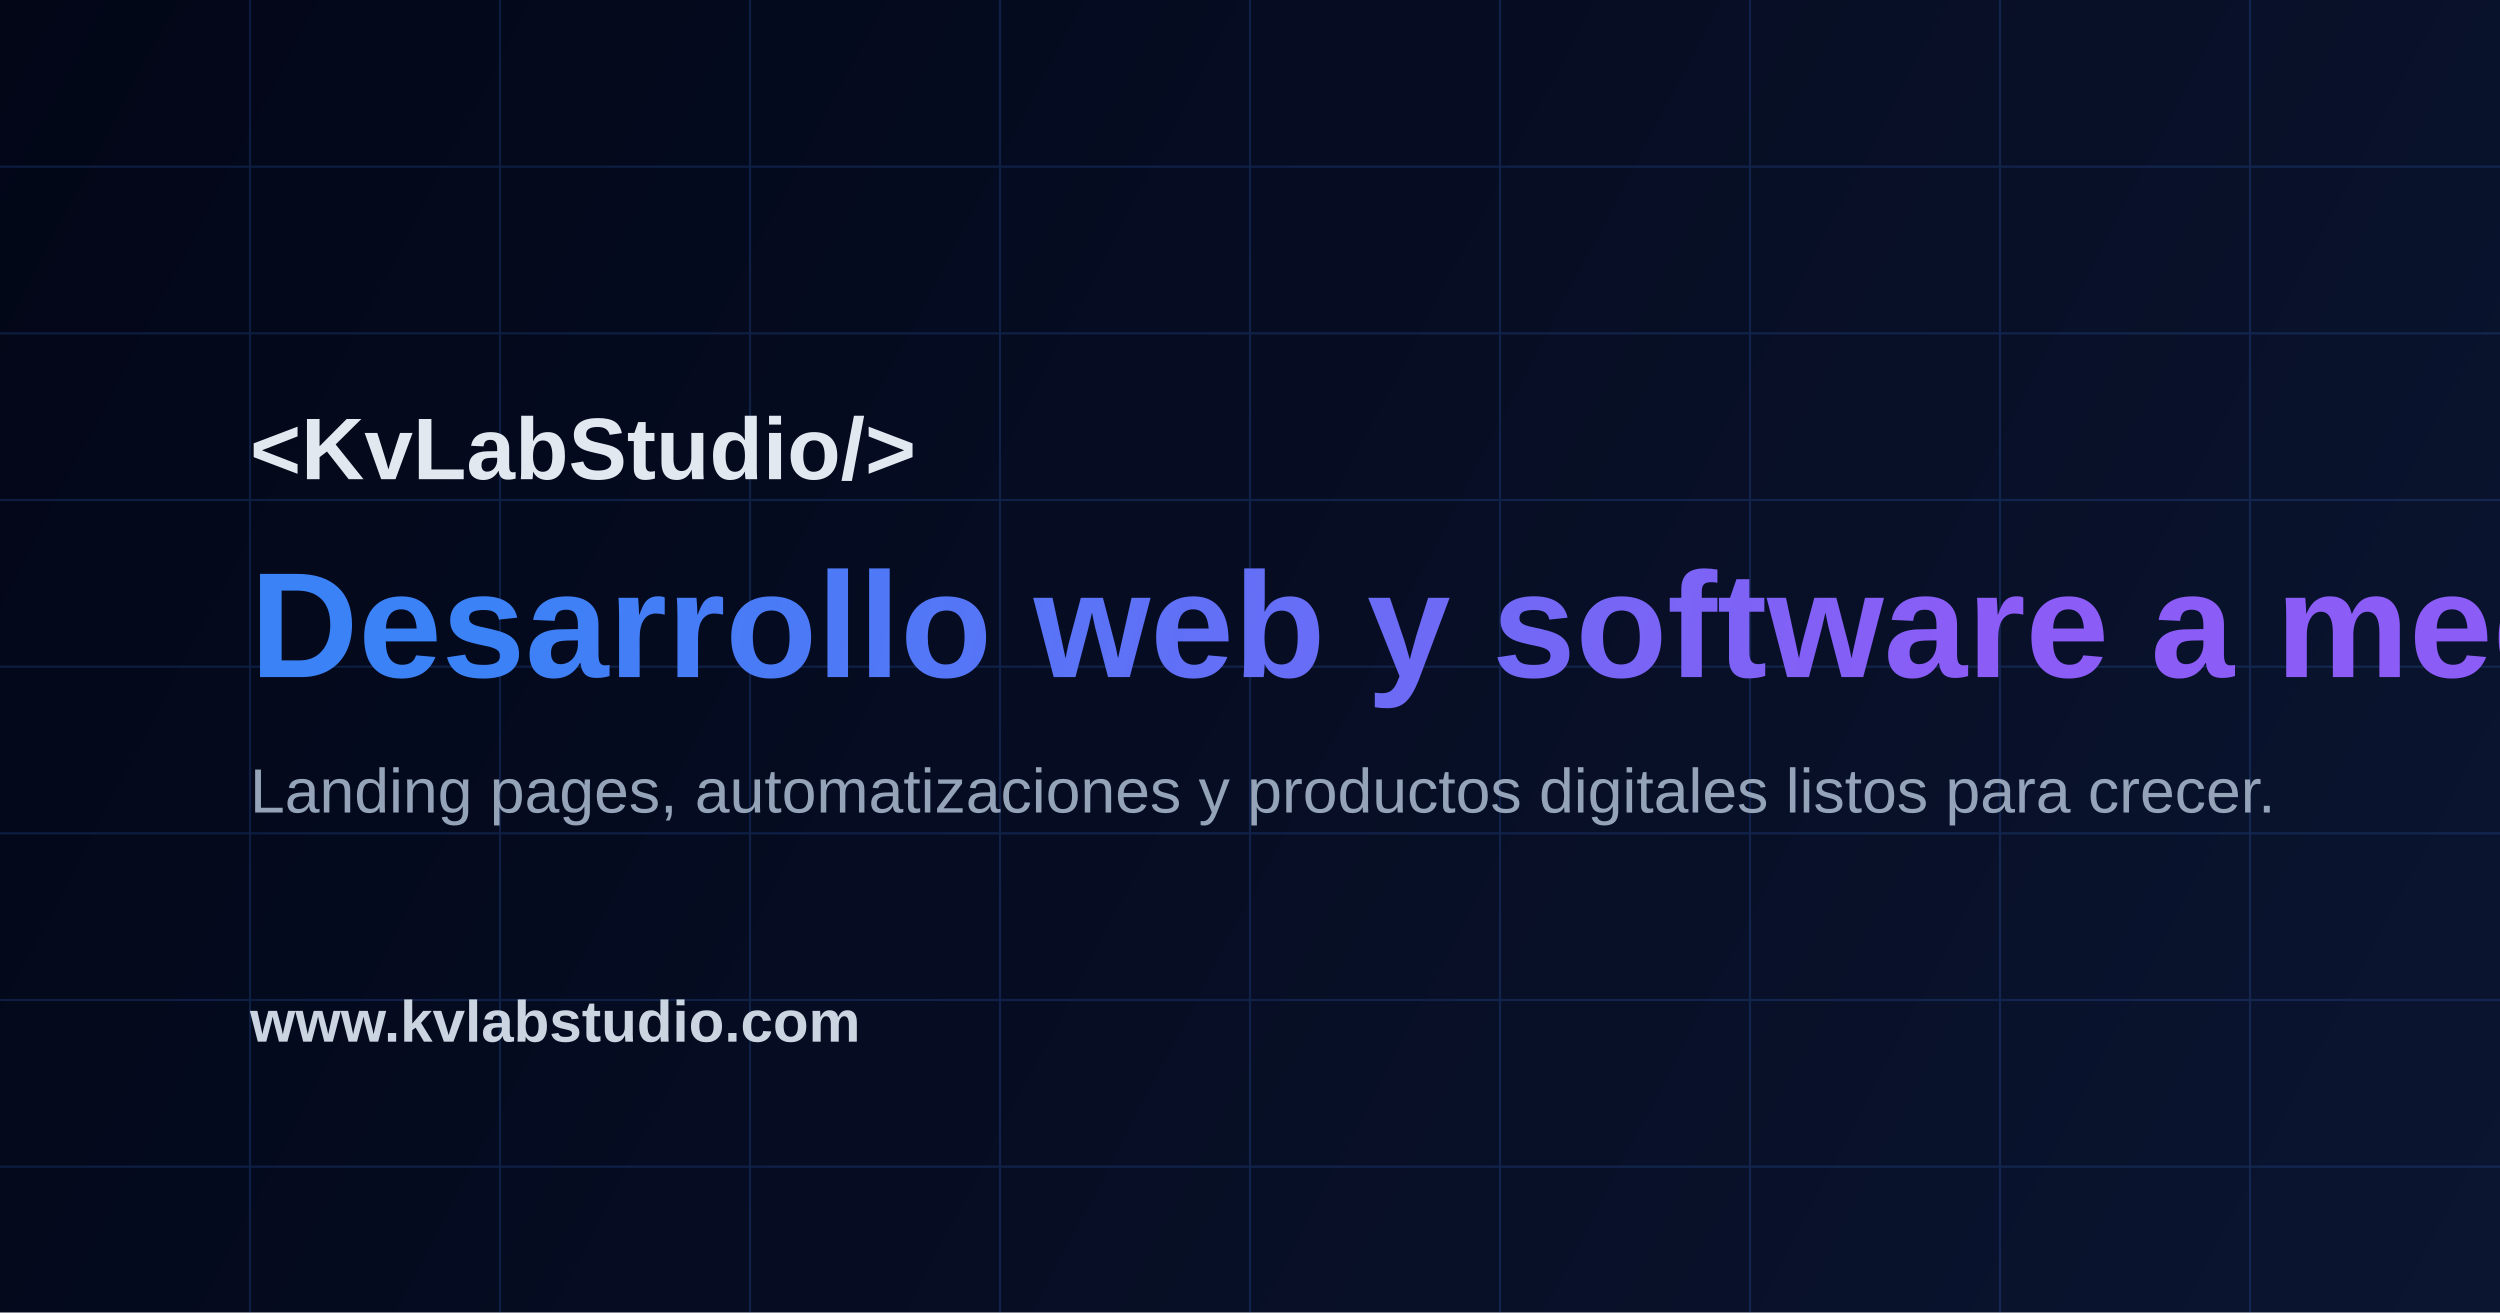
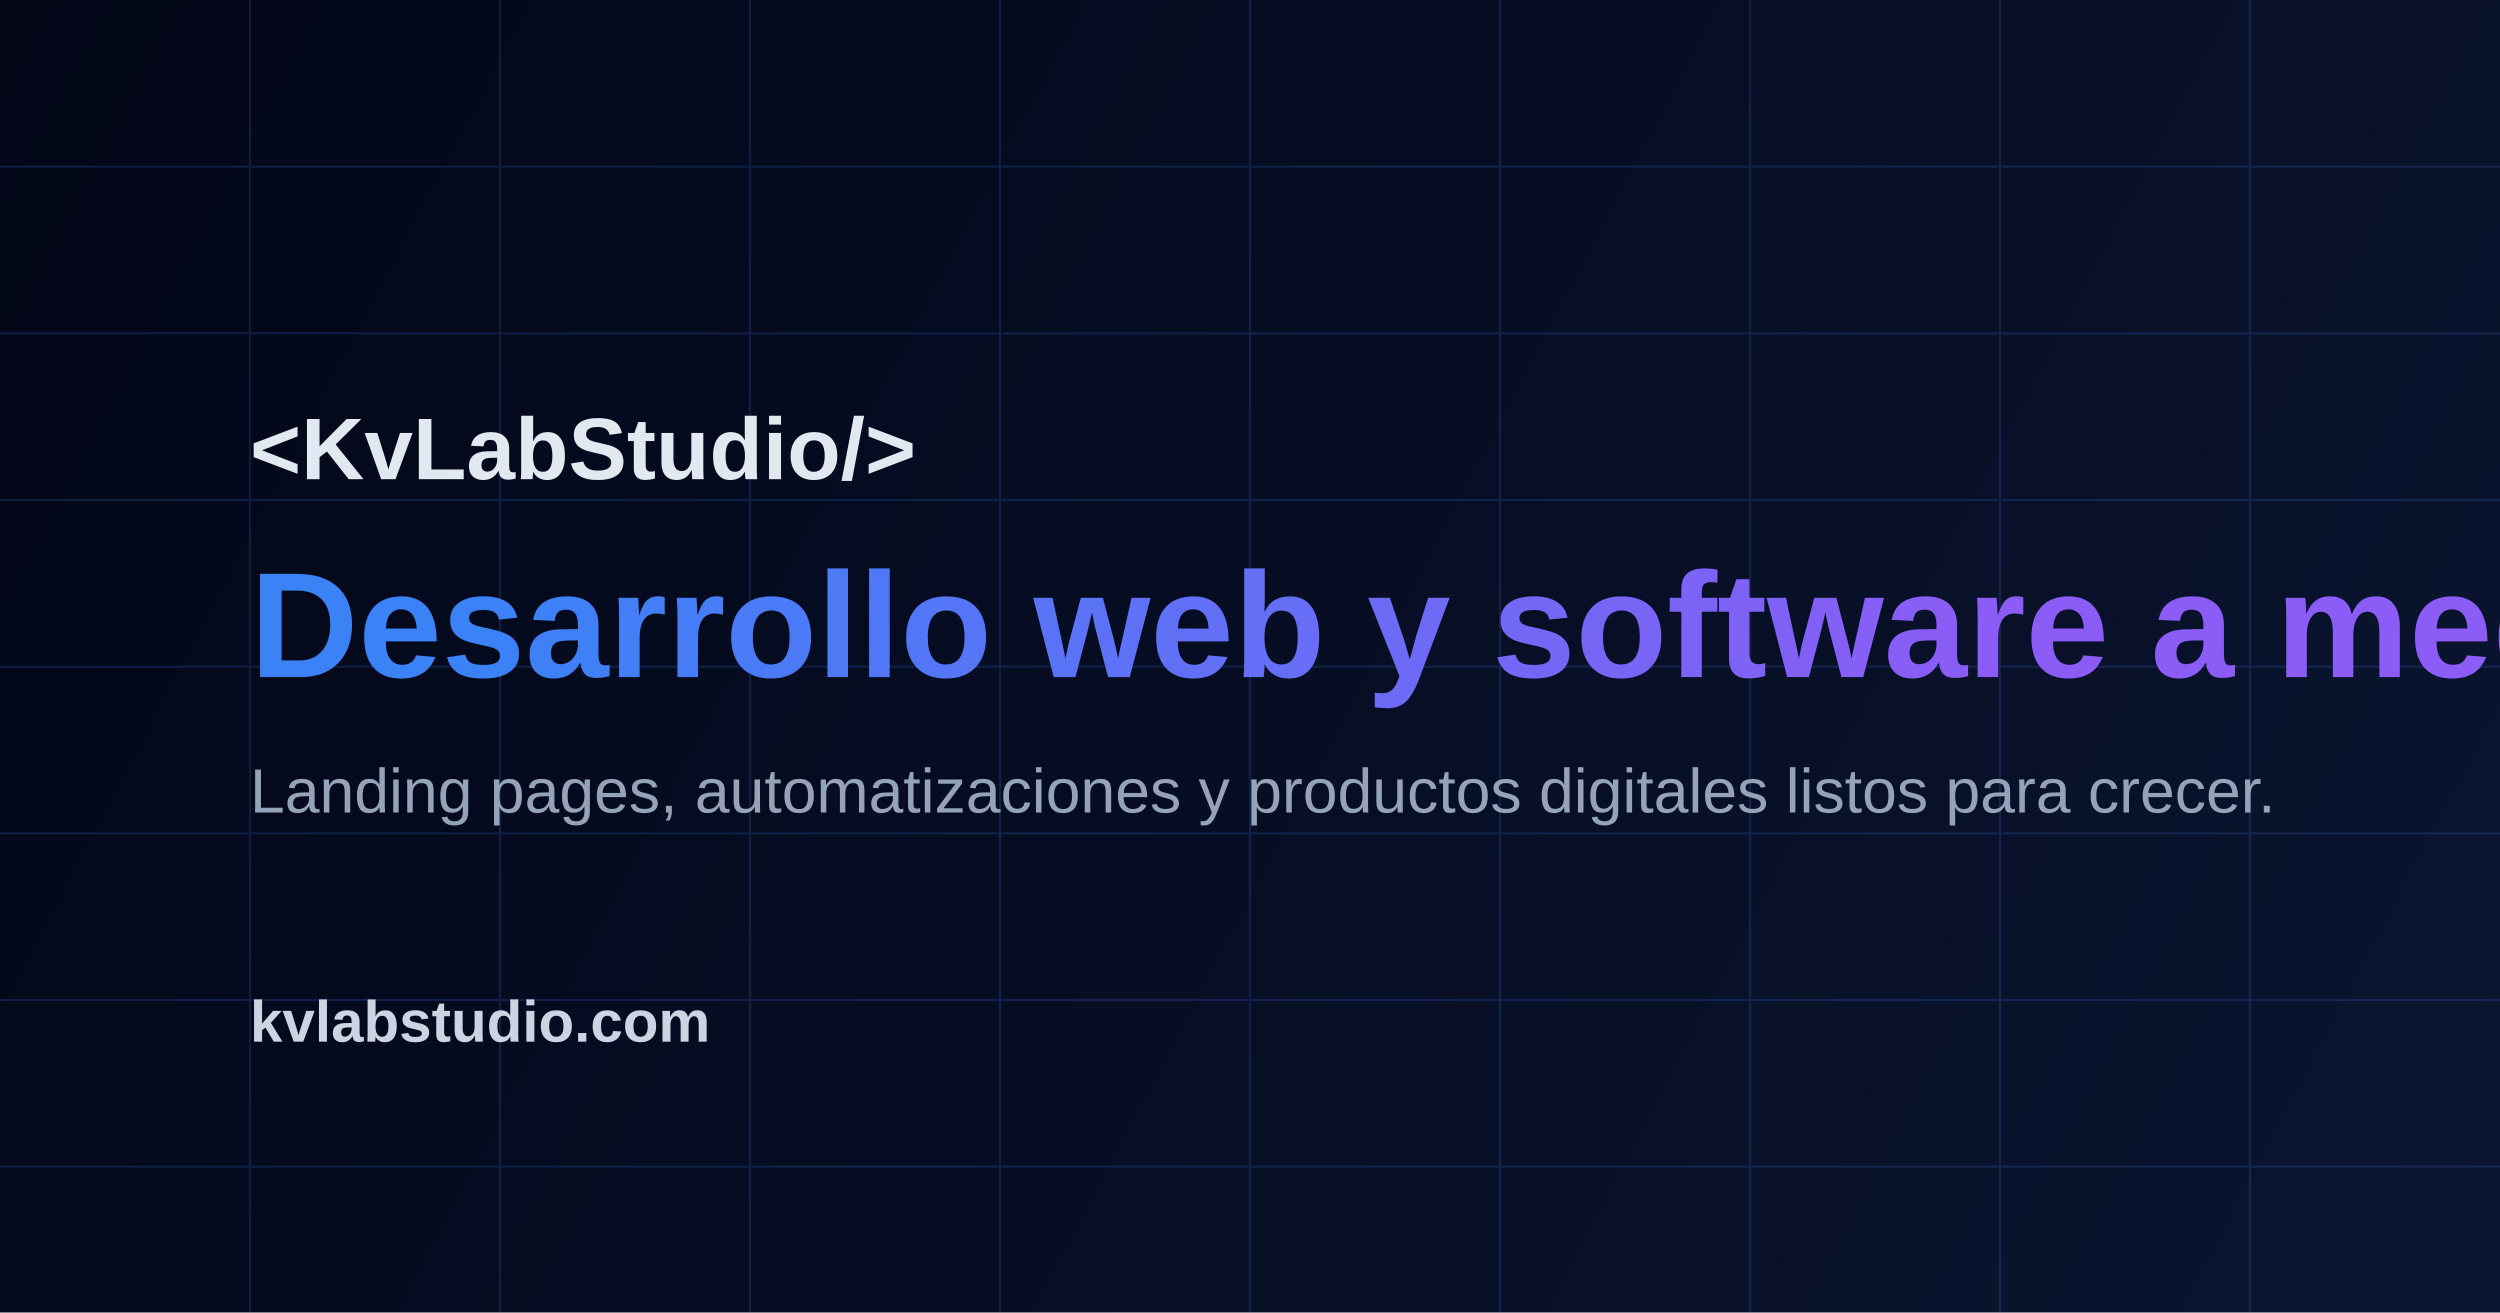
<svg xmlns="http://www.w3.org/2000/svg" width="1200" height="630" viewBox="0 0 1200 630" fill="none">
  <defs>
    <linearGradient id="bg" x1="0" y1="0" x2="1200" y2="630" gradientUnits="userSpaceOnUse">
      <stop stop-color="#020617" />
      <stop offset="1" stop-color="#0B1530" />
    </linearGradient>
    <linearGradient id="brand" x1="250" y1="230" x2="930" y2="390" gradientUnits="userSpaceOnUse">
      <stop stop-color="#3B82F6" />
      <stop offset="1" stop-color="#8B5CF6" />
    </linearGradient>
  </defs>
  <rect width="1200" height="630" fill="url(#bg)" />
  <g opacity="0.18">
    <path d="M0 80H1200M0 160H1200M0 240H1200M0 320H1200M0 400H1200M0 480H1200M0 560H1200" stroke="#3B82F6" />
    <path d="M120 0V630M240 0V630M360 0V630M480 0V630M600 0V630M720 0V630M840 0V630M960 0V630M1080 0V630" stroke="#3B82F6" />
  </g>
  <text x="120" y="230" fill="#E2E8F0" font-family="Arial, Helvetica, sans-serif" font-size="42" font-weight="700">
    &lt;KvLabStudio/&gt;
  </text>
  <text x="120" y="325" fill="url(#brand)" font-family="Arial, Helvetica, sans-serif" font-size="72" font-weight="800">
    Desarrollo web y software a medida
  </text>
  <text x="120" y="390" fill="#94A3B8" font-family="Arial, Helvetica, sans-serif" font-size="30" font-weight="500">
    Landing pages, automatizaciones y productos digitales listos para crecer.
  </text>
  <text x="120" y="500" fill="#CBD5E1" font-family="Arial, Helvetica, sans-serif" font-size="28" font-weight="600">
-     www.kvlabstudio.com
+     kvlabstudio.com
  </text>
</svg>
